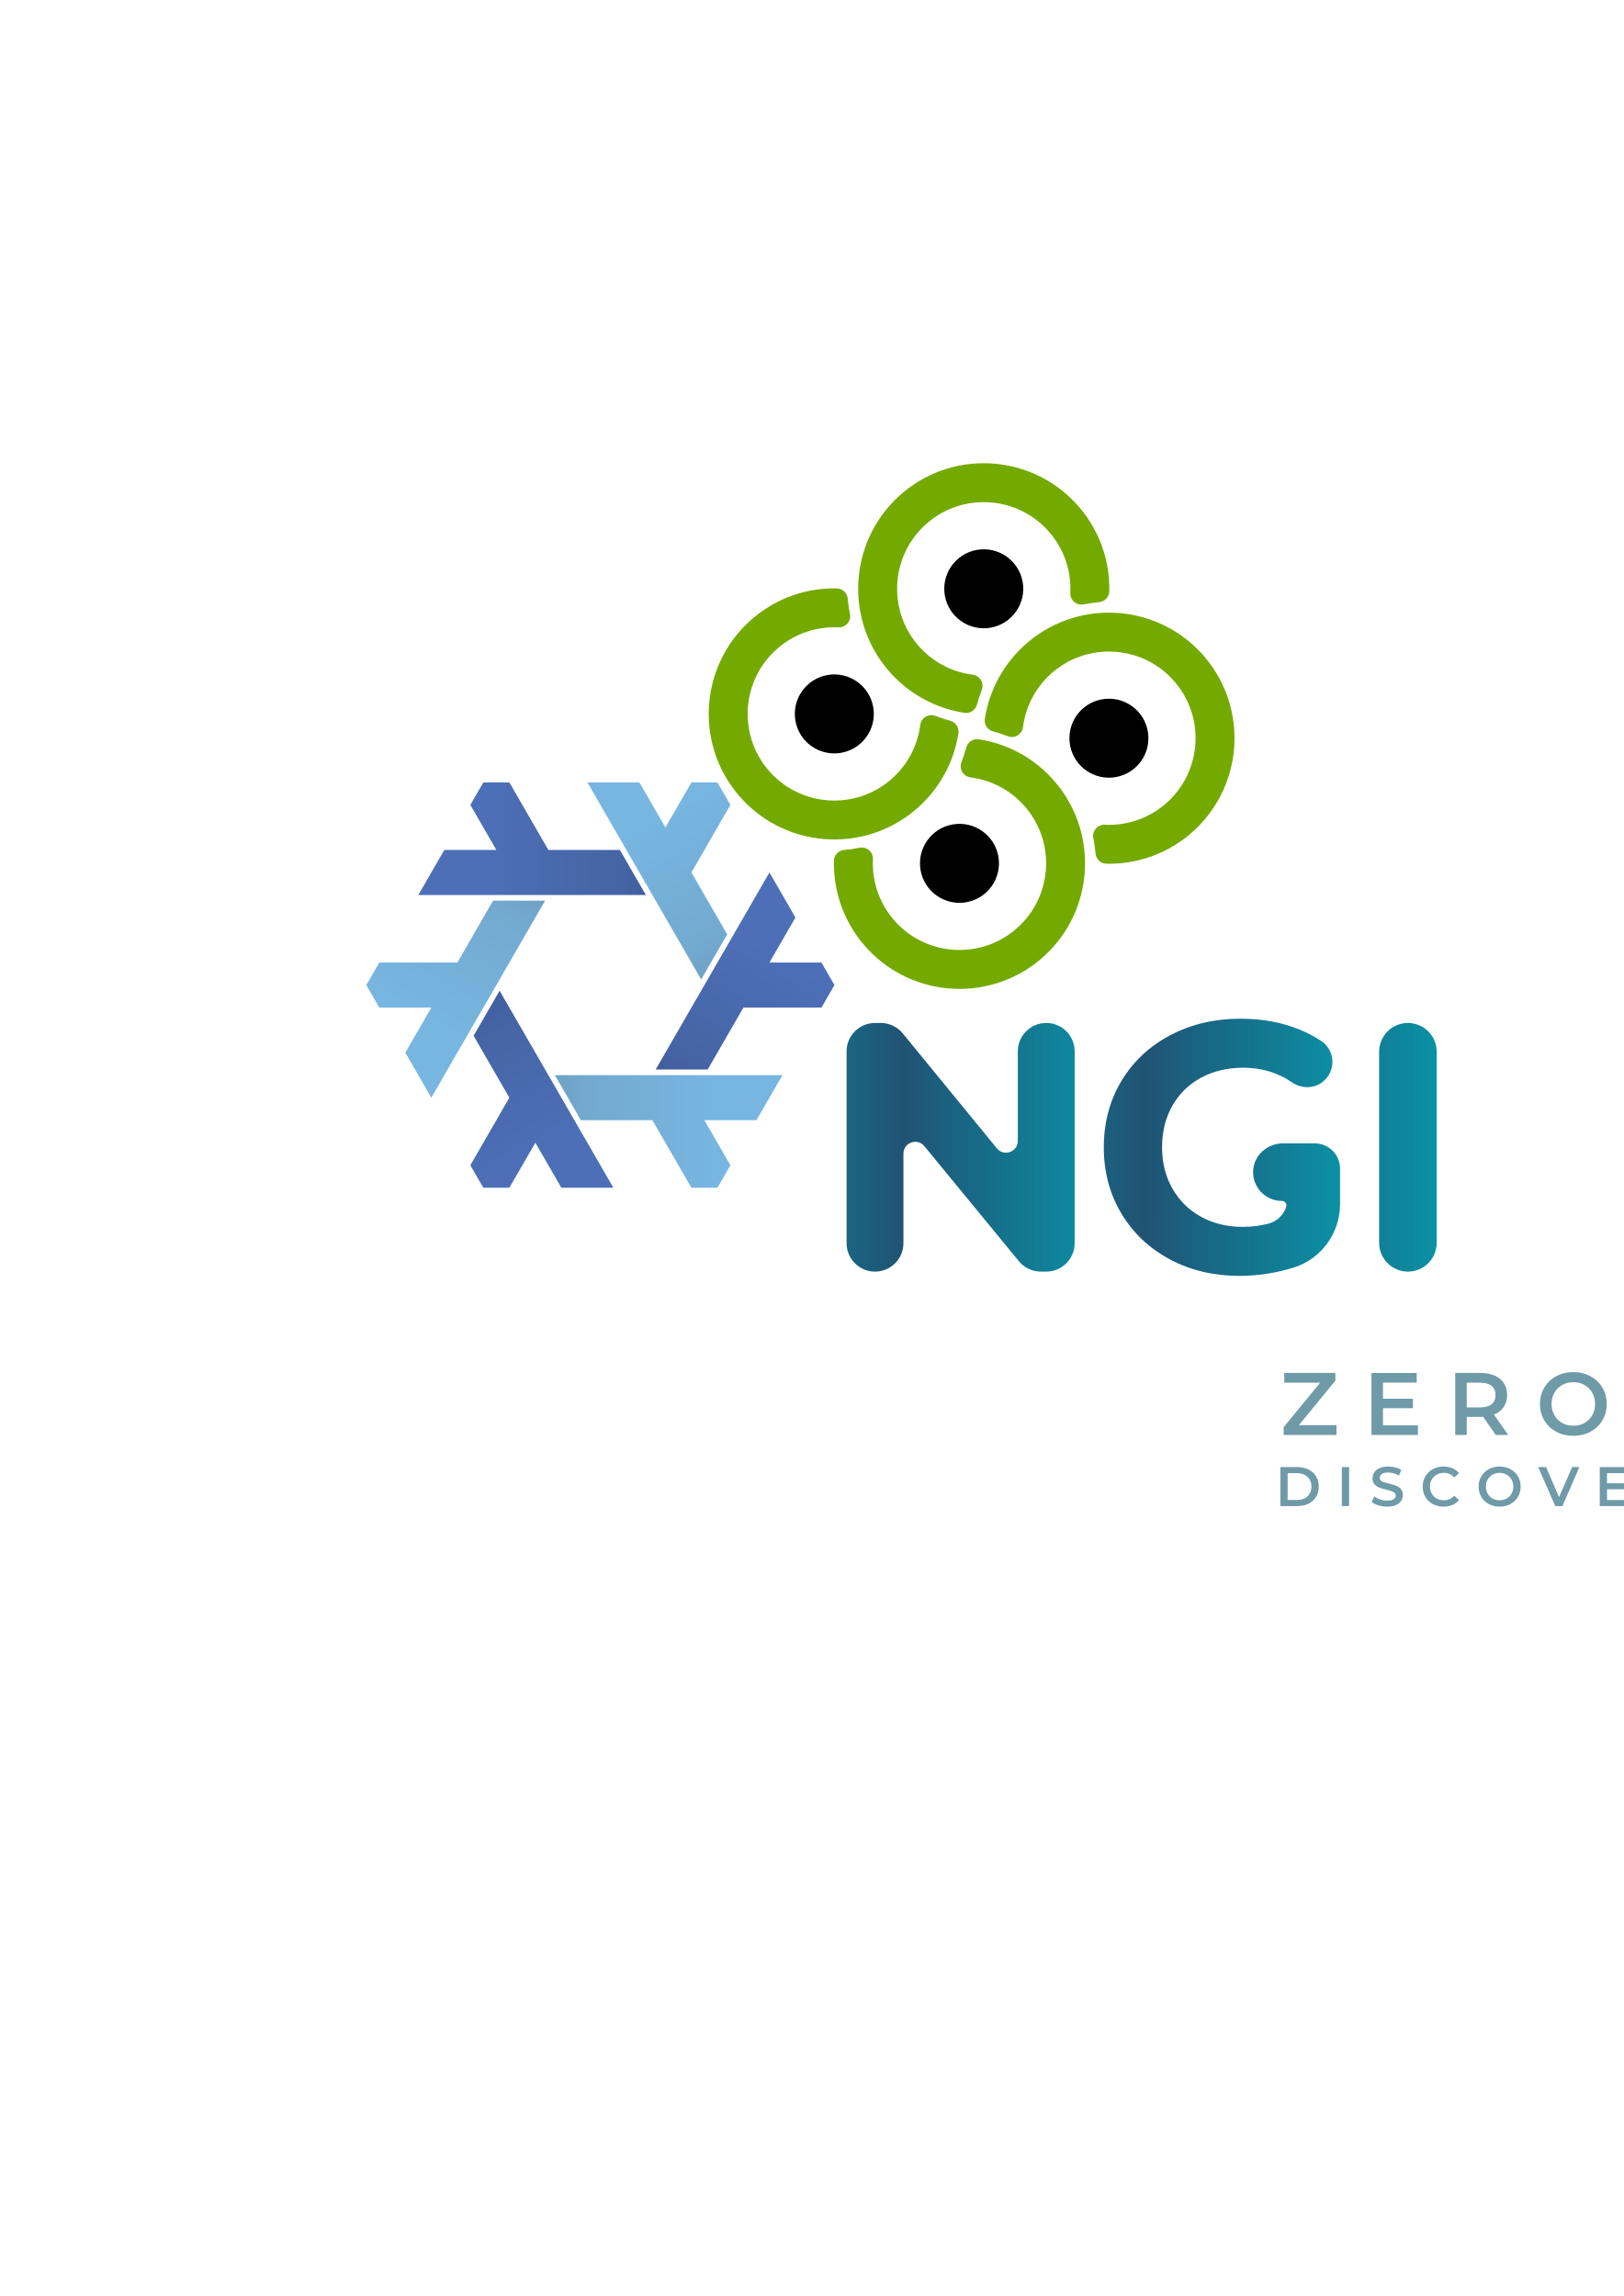
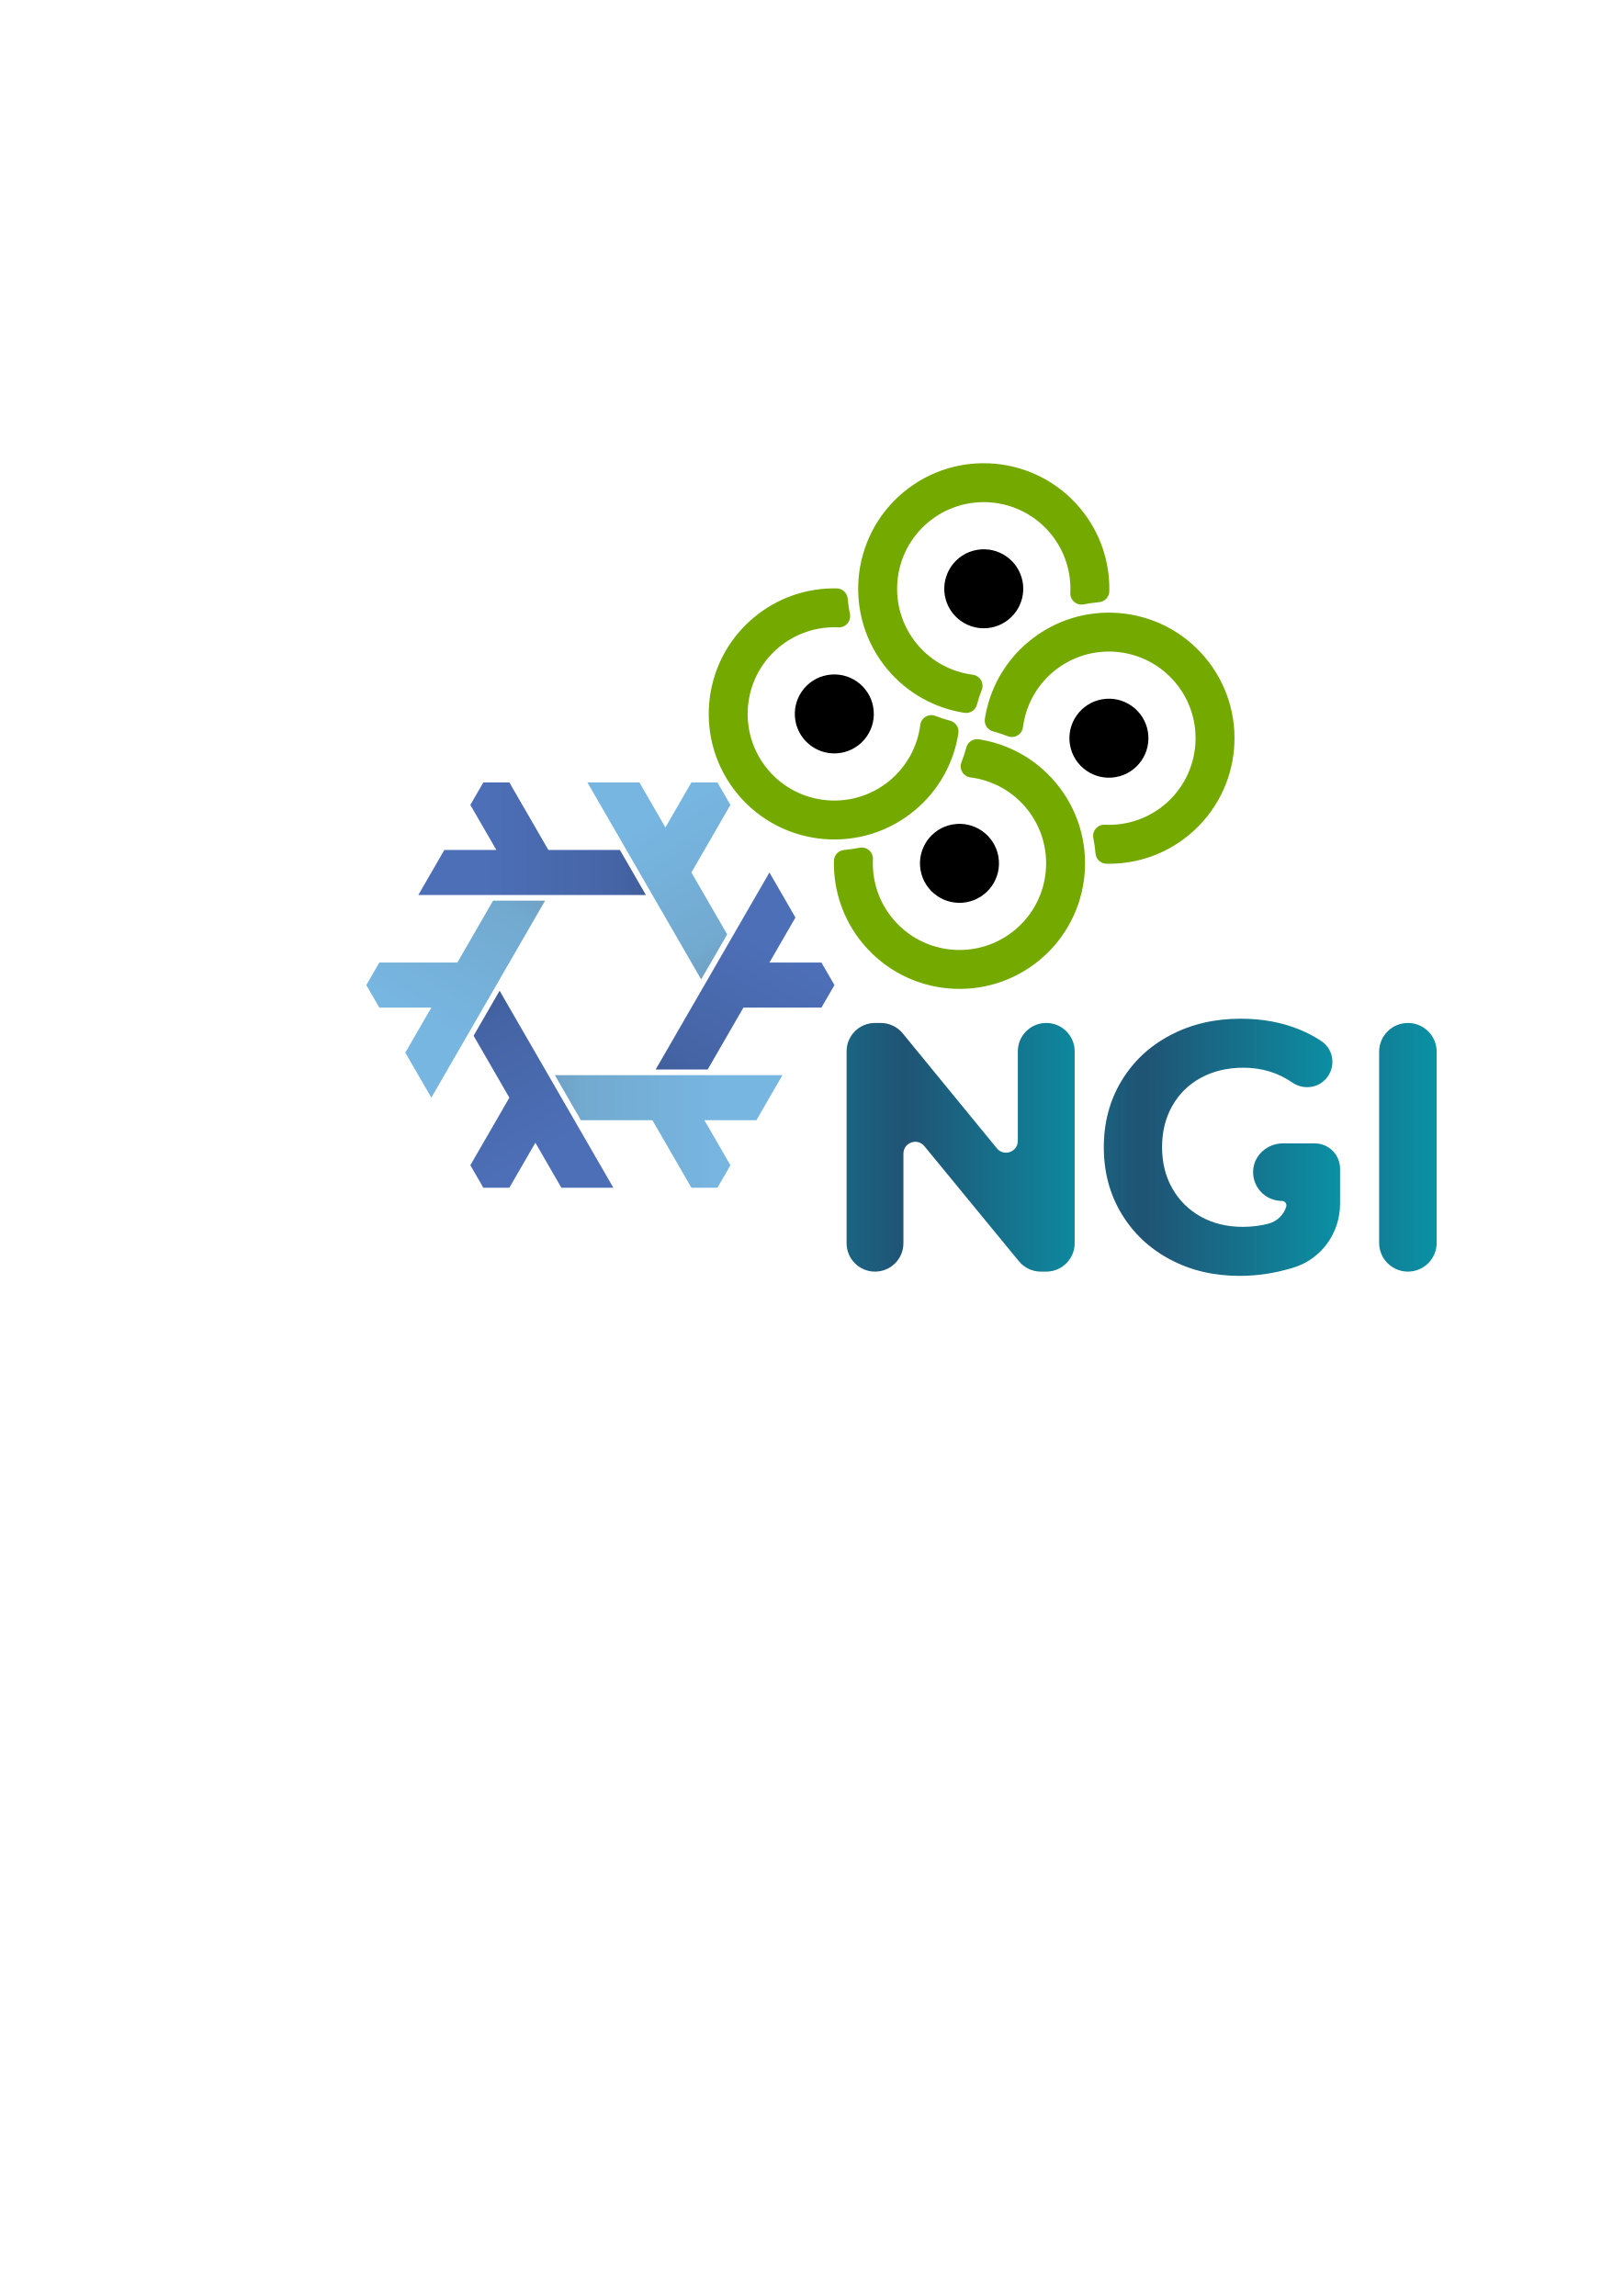
<svg xmlns="http://www.w3.org/2000/svg" xmlns:xlink="http://www.w3.org/1999/xlink" width="210mm" height="297mm" viewBox="0 0 210 297" version="1.1" id="svg1" xml:space="preserve">
  <defs id="defs1">
    <linearGradient x1="0" y1="0" x2="1" y2="0" gradientUnits="userSpaceOnUse" gradientTransform="matrix(-139.4551,-135.5219,-135.5219,139.4551,177.4727,131.7531)" spreadMethod="pad" id="linearGradient51">
      <stop style="stop-opacity:1;stop-color:#00afbc" offset="0" id="stop47" />
      <stop style="stop-opacity:1;stop-color:#205374" offset="1" id="stop49" />
    </linearGradient>
    <clipPath clipPathUnits="userSpaceOnUse" id="clipPath61">
      <path d="M 0,127.984 H 415.474 V 0 H 0 Z" id="path59" />
    </clipPath>
    <linearGradient gradientUnits="userSpaceOnUse" id="linear-gradient-2554fbbc168494bd92c970521b88236e" x1="-320" x2="128" y1="-554.256" y2="221.703">
      <stop offset="0%" stop-color="#3e5993" id="stop1" />
      <stop offset="25%" stop-color="#4564a5" id="stop2" />
      <stop offset="100%" stop-color="#4d6fb7" id="stop3" />
    </linearGradient>
    <linearGradient gradientUnits="userSpaceOnUse" id="linear-gradient-f683afeaafe0676dd2d738a2ab63a1d7" x1="-320" x2="128" y1="-554.256" y2="221.703">
      <stop offset="0%" stop-color="#6d9bbc" id="stop4" />
      <stop offset="25%" stop-color="#72a9cf" id="stop5" />
      <stop offset="100%" stop-color="#77b6e1" id="stop6" />
    </linearGradient>
    <linearGradient xlink:href="#linear-gradient-2554fbbc168494bd92c970521b88236e" id="linearGradient3" gradientUnits="userSpaceOnUse" x1="-320" y1="-554.256" x2="128" y2="221.703" />
    <linearGradient xlink:href="#linear-gradient-f683afeaafe0676dd2d738a2ab63a1d7" id="linearGradient4" gradientUnits="userSpaceOnUse" x1="-320" y1="-554.256" x2="128" y2="221.703" />
    <linearGradient xlink:href="#linear-gradient-2554fbbc168494bd92c970521b88236e" id="linearGradient5" gradientUnits="userSpaceOnUse" x1="-320" y1="-554.256" x2="128" y2="221.703" />
    <linearGradient xlink:href="#linear-gradient-f683afeaafe0676dd2d738a2ab63a1d7" id="linearGradient6" gradientUnits="userSpaceOnUse" x1="-320" y1="-554.256" x2="128" y2="221.703" />
    <linearGradient xlink:href="#linear-gradient-2554fbbc168494bd92c970521b88236e" id="linearGradient7" gradientUnits="userSpaceOnUse" x1="-320" y1="-554.256" x2="128" y2="221.703" />
    <linearGradient xlink:href="#linear-gradient-f683afeaafe0676dd2d738a2ab63a1d7" id="linearGradient8" gradientUnits="userSpaceOnUse" x1="-320" y1="-554.256" x2="128" y2="221.703" />
    <linearGradient id="linearGradient1">
      <stop style="stop-color:#205374;stop-opacity:1;" offset="0.498" id="stop1-5" />
      <stop style="stop-color:#00afbc;stop-opacity:1;" offset="1" id="stop2-6" />
    </linearGradient>
    <clipPath clipPathUnits="userSpaceOnUse" id="clipPath38">
      <path d="M 0,127.984 H 415.474 V 0 H 0 Z" id="path36" />
    </clipPath>
    <clipPath clipPathUnits="userSpaceOnUse" id="clipPath38-3">
      <path d="M 0,127.984 H 415.474 V 0 H 0 Z" id="path36-5" />
    </clipPath>
    <linearGradient xlink:href="#linearGradient1" id="linearGradient2" x1="32.116" y1="63.992" x2="183.374" y2="63.992" gradientUnits="userSpaceOnUse" spreadMethod="repeat" />
    <linearGradient xlink:href="#linearGradient1" id="linearGradient10" gradientUnits="userSpaceOnUse" x1="32.116" y1="63.992" x2="183.374" y2="63.992" spreadMethod="repeat" />
    <linearGradient xlink:href="#linearGradient1" id="linearGradient11" gradientUnits="userSpaceOnUse" x1="32.116" y1="63.992" x2="183.374" y2="63.992" spreadMethod="repeat" />
    <linearGradient xlink:href="#linearGradient1" id="linearGradient12" gradientUnits="userSpaceOnUse" x1="32.116" y1="63.992" x2="183.374" y2="63.992" spreadMethod="repeat" />
    <linearGradient xlink:href="#linearGradient1" id="linearGradient13" gradientUnits="userSpaceOnUse" x1="32.116" y1="63.992" x2="183.374" y2="63.992" spreadMethod="repeat" />
    <linearGradient xlink:href="#linearGradient1" id="linearGradient14" gradientUnits="userSpaceOnUse" x1="32.116" y1="63.992" x2="183.374" y2="63.992" spreadMethod="repeat" />
    <linearGradient xlink:href="#linearGradient1" id="linearGradient15" gradientUnits="userSpaceOnUse" x1="32.116" y1="63.992" x2="183.374" y2="63.992" spreadMethod="repeat" />
    <linearGradient xlink:href="#linearGradient1" id="linearGradient16" gradientUnits="userSpaceOnUse" x1="32.116" y1="63.992" x2="183.374" y2="63.992" spreadMethod="repeat" />
  </defs>
  <g id="layer1">
    <g id="g33" transform="matrix(0.3527778,0,0,-0.3527778,99.16147,172.7834)">
      <g id="g10-2" transform="matrix(3.333333,0,0,3.333333,-74.00937,-371.4834)">
        <g id="g1019" transform="translate(-6.660274,2.330697)">
          <g id="g32-7" transform="matrix(0.4290862,0,0,0.4290862,23.86742,102.385)" style="fill:url(#linearGradient2)">
            <g id="g34-0" clip-path="url(#clipPath38-3)" style="fill:url(#linearGradient16)">
              <g id="g40-9" transform="translate(175.9982,95.8645)" style="fill:url(#linearGradient11)">
                <path d="m 0,0 v 0 c 4.074,0 7.376,-3.302 7.376,-7.376 v -48.993 c 0,-4.074 -3.302,-7.376 -7.376,-7.376 -4.074,0 -7.376,3.302 -7.376,7.376 V -7.376 C -7.376,-3.302 -4.074,0 0,0" style="fill:url(#linearGradient10);fill-opacity:1;fill-rule:nonzero;stroke:none" id="path42-3" />
              </g>
              <g id="g44-6" transform="translate(152.1193,64.9934)" style="fill:url(#linearGradient13)">
                <path d="M 0,0 H -0.506 C -0.57,0 -0.633,-0.008 -0.698,-0.01 -0.762,-0.008 -0.825,0 -0.89,0 h -7.283 c -3.929,0 -7.359,-2.965 -7.613,-6.885 -0.278,-4.296 3.124,-7.867 7.361,-7.867 0.776,0 1.343,-0.754 1.111,-1.494 -0.658,-2.088 -2.341,-3.751 -4.547,-4.333 -2.074,-0.547 -4.276,-0.821 -6.605,-0.821 -4.007,0 -7.574,0.865 -10.7,2.595 -3.127,1.73 -5.57,4.144 -7.331,7.24 -1.761,3.096 -2.641,6.617 -2.641,10.564 0,4.006 0.88,7.558 2.641,10.654 1.761,3.097 4.219,5.493 7.377,7.195 3.156,1.698 6.768,2.549 10.836,2.549 4.681,0 8.865,-1.269 12.55,-3.807 2.341,-1.612 5.524,-1.588 7.757,0.171 3.48,2.741 3.289,8.045 -0.315,10.452 -1.7,1.136 -3.538,2.112 -5.512,2.928 -4.553,1.881 -9.623,2.823 -15.208,2.823 -6.679,0 -12.69,-1.412 -18.03,-4.235 -5.344,-2.822 -9.517,-6.738 -12.522,-11.747 -3.005,-5.008 -4.508,-10.67 -4.508,-16.983 0,-6.315 1.503,-11.975 4.508,-16.984 3.005,-5.009 7.148,-8.924 12.43,-11.747 5.282,-2.824 11.231,-4.235 17.849,-4.235 4.613,0 9.197,0.699 13.751,2.095 0.045,0.014 0.091,0.028 0.136,0.042 7.104,2.202 11.884,8.86 11.884,16.297 v 9.047 C 6.486,-2.904 3.583,0 0,0" style="fill:url(#linearGradient12);fill-opacity:1;fill-rule:nonzero;stroke:none" id="path46-0" />
              </g>
              <g id="g48-6" transform="translate(90.5807,88.5798)" style="fill:url(#linearGradient15)">
                <path d="m 0,0 v -49.176 c 0,-4.023 -3.262,-7.285 -7.286,-7.285 h -1.381 c -2.181,0 -4.247,0.977 -5.631,2.662 l -24.229,29.505 c -1.804,2.197 -5.368,0.921 -5.368,-1.922 v -22.96 c 0,-4.023 -3.261,-7.285 -7.285,-7.285 -4.023,0 -7.285,3.262 -7.285,7.285 V 0 c 0,4.024 3.262,7.285 7.285,7.285 h 1.468 c 2.184,0 4.253,-0.979 5.636,-2.669 l 24.135,-29.475 c 1.802,-2.202 5.37,-0.927 5.37,1.918 V 0 c 0,4.024 3.261,7.285 7.285,7.285 C -3.262,7.285 0,4.024 0,0" style="fill:url(#linearGradient14);fill-opacity:1;fill-rule:nonzero;stroke:none" id="path50-2" />
              </g>
            </g>
          </g>
-           <g aria-label="Z E R O" transform="matrix(0.3066031,0,0,-0.3066031,11.34506,79.17295)" id="text56" style="font-variant:normal;font-weight:600;font-stretch:normal;font-size:31.76px;font-family:'Montserrat SemiBold';-inkscape-font-specification:Montserrat-SemiBold;font-variant-ligatures:normal;font-variant-caps:normal;font-variant-numeric:normal;font-feature-settings:normal;text-align:start;writing-mode:lr-tb;text-anchor:start;fill:#6f9aa8;fill-opacity:1;fill-rule:nonzero;stroke:none">
-             <path d="m 261.117,-81.529 -13.085,15.975 h 13.498 v 3.494 H 242.57 v -2.763 l 13.085,-15.975 h -12.863 v -3.494 h 18.326 z" id="path963" />
-             <path d="m 278.204,-71.651 v 6.13 h 12.545 v 3.462 h -16.674 v -22.232 h 16.229 v 3.462 h -12.101 v 5.78 h 10.735 v 3.398 z" id="path965" />
-             <path d="m 323.113,-62.06 h -4.446 l -4.542,-6.511 q -0.286,0.032 -0.858,0.032 h -5.018 v 6.479 h -4.129 v -22.232 h 9.147 q 2.89,0 5.018,0.953 2.16,0.953 3.303,2.731 1.143,1.779 1.143,4.224 0,2.509 -1.239,4.319 -1.207,1.81 -3.494,2.7 z m -4.542,-14.324 q 0,-2.128 -1.397,-3.271 -1.397,-1.143 -4.097,-1.143 h -4.828 v 8.861 h 4.828 q 2.7,0 4.097,-1.143 1.397,-1.175 1.397,-3.303 z" id="path967" />
-             <path d="m 346.488,-61.742 q -3.398,0 -6.13,-1.461 -2.731,-1.493 -4.288,-4.097 -1.556,-2.636 -1.556,-5.876 0,-3.24 1.556,-5.844 1.556,-2.636 4.288,-4.097 2.731,-1.493 6.13,-1.493 3.398,0 6.13,1.493 2.731,1.461 4.288,4.065 1.556,2.604 1.556,5.876 0,3.271 -1.556,5.876 -1.556,2.604 -4.288,4.097 -2.731,1.461 -6.13,1.461 z m 0,-3.621 q 2.223,0 4.002,-0.985 1.779,-1.016 2.795,-2.795 1.016,-1.81 1.016,-4.034 0,-2.223 -1.016,-4.002 -1.016,-1.81 -2.795,-2.795 -1.779,-1.016 -4.002,-1.016 -2.223,0 -4.002,1.016 -1.779,0.985 -2.795,2.795 -1.016,1.779 -1.016,4.002 0,2.223 1.016,4.034 1.016,1.779 2.795,2.795 1.779,0.985 4.002,0.985 z" id="path969" />
-           </g>
-           <g aria-label="D I S C O V E R Y" transform="matrix(0.3066031,0,0,-0.3066031,11.34506,79.17295)" id="text56-9" style="font-style:normal;font-variant:normal;font-weight:bold;font-stretch:normal;font-size:20px;font-family:'Montserrat SemiBold';-inkscape-font-specification:'Montserrat SemiBold, Bold';font-variant-ligatures:normal;font-variant-caps:normal;font-variant-numeric:normal;font-feature-settings:normal;text-align:start;writing-mode:lr-tb;text-anchor:start;fill:#6f9aa8;fill-opacity:1;fill-rule:nonzero;stroke:none;stroke-width:1">
-             <path d="m 241.406,-36.531 v -14 h 6.12 q 2.24,0 3.98,0.88 1.74,0.86 2.7,2.46 0.96,1.58 0.96,3.66 0,2.08 -0.96,3.68 -0.96,1.58 -2.7,2.46 -1.74,0.86 -3.98,0.86 z m 6,-2.2 q 1.54,0 2.7,-0.58 1.18,-0.6 1.8,-1.68 0.64,-1.1 0.64,-2.54 0,-1.44 -0.64,-2.52 -0.62,-1.1 -1.8,-1.68 -1.16,-0.6 -2.7,-0.6 h -3.4 v 9.6 z" id="path972" />
-             <path d="m 266.046,-36.531 h -2.6 v -14 h 2.6 z" id="path974" />
-             <path d="m 279.686,-36.331 q -1.62,0 -3.14,-0.46 -1.5,-0.46 -2.38,-1.22 l 0.9,-2.02 q 0.86,0.68 2.1,1.12 1.26,0.42 2.52,0.42 1.56,0 2.32,-0.5 0.78,-0.5 0.78,-1.32 0,-0.6 -0.44,-0.98 -0.42,-0.4 -1.08,-0.62 -0.66,-0.22 -1.8,-0.5 -1.6,-0.38 -2.6,-0.76 -0.98,-0.38 -1.7,-1.18 -0.7,-0.82 -0.7,-2.2 0,-1.16 0.62,-2.1 0.64,-0.96 1.9,-1.52 1.28,-0.56 3.12,-0.56 1.28,0 2.52,0.32 1.24,0.32 2.14,0.92 l -0.82,2.02 q -0.92,-0.54 -1.92,-0.82 -1,-0.28 -1.94,-0.28 -1.54,0 -2.3,0.52 -0.74,0.52 -0.74,1.38 0,0.6 0.42,0.98 0.44,0.38 1.1,0.6 0.66,0.22 1.8,0.5 1.56,0.36 2.56,0.76 1,0.38 1.7,1.18 0.72,0.8 0.72,2.16 0,1.16 -0.64,2.1 -0.62,0.94 -1.9,1.5 -1.28,0.56 -3.12,0.56 z" id="path976" />
-             <path d="m 299.926,-36.331 q -2.12,0 -3.84,-0.92 -1.7,-0.94 -2.68,-2.58 -0.96,-1.64 -0.96,-3.7 0,-2.06 0.98,-3.7 0.98,-1.64 2.68,-2.56 1.72,-0.94 3.84,-0.94 1.72,0 3.14,0.6 1.42,0.6 2.4,1.74 l -1.68,1.58 q -1.52,-1.64 -3.74,-1.64 -1.44,0 -2.58,0.64 -1.14,0.62 -1.78,1.74 -0.64,1.12 -0.64,2.54 0,1.42 0.64,2.54 0.64,1.12 1.78,1.76 1.14,0.62 2.58,0.62 2.22,0 3.74,-1.66 l 1.68,1.6 q -0.98,1.14 -2.42,1.74 -1.42,0.6 -3.14,0.6 z" id="path978" />
-             <path d="m 320.046,-36.331 q -2.14,0 -3.86,-0.92 -1.72,-0.94 -2.7,-2.58 -0.98,-1.66 -0.98,-3.7 0,-2.04 0.98,-3.68 0.98,-1.66 2.7,-2.58 1.72,-0.94 3.86,-0.94 2.14,0 3.86,0.94 1.72,0.92 2.7,2.56 0.98,1.64 0.98,3.7 0,2.06 -0.98,3.7 -0.98,1.64 -2.7,2.58 -1.72,0.92 -3.86,0.92 z m 0,-2.28 q 1.4,0 2.52,-0.62 1.12,-0.64 1.76,-1.76 0.64,-1.14 0.64,-2.54 0,-1.4 -0.64,-2.52 -0.64,-1.14 -1.76,-1.76 -1.12,-0.64 -2.52,-0.64 -1.4,0 -2.52,0.64 -1.12,0.62 -1.76,1.76 -0.64,1.12 -0.64,2.52 0,1.4 0.64,2.54 0.64,1.12 1.76,1.76 1.12,0.62 2.52,0.62 z" id="path980" />
-             <path d="m 341.365,-39.731 4.7,-10.8 h 2.6 l -6.1,14 h -2.56 l -6.12,-14 h 2.82 z" id="path982" />
-             <path d="m 358.565,-42.571 v 3.86 h 7.9 v 2.18 h -10.5 v -14 h 10.22 v 2.18 h -7.62 v 3.64 h 6.76 v 2.14 z" id="path984" />
-             <path d="m 386.845,-36.531 h -2.8 l -2.86,-4.1 q -0.18,0.02 -0.54,0.02 h -3.16 v 4.08 h -2.6 v -14 h 5.76 q 1.82,0 3.16,0.6 1.36,0.6 2.08,1.72 0.72,1.12 0.72,2.66 0,1.58 -0.78,2.72 -0.76,1.14 -2.2,1.7 z m -2.86,-9.02 q 0,-1.34 -0.88,-2.06 -0.88,-0.72 -2.58,-0.72 h -3.04 v 5.58 h 3.04 q 1.7,0 2.58,-0.72 0.88,-0.74 0.88,-2.08 z" id="path986" />
-             <path d="m 403.985,-50.531 h 2.56 l -5.48,9.06 v 4.94 h -2.6 v -4.9 l -5.5,-9.1 h 2.78 l 4.1,6.82 z" id="path988" />
-           </g>
        </g>
      </g>
    </g>
    <g style="clip-rule:evenodd;fill-rule:evenodd;stroke-linejoin:round;stroke-miterlimit:2" id="g1" transform="matrix(0.1641378,0,0,0.1641378,27.24433,111.0499)">
      <g id="g25">
        <g id="g9" transform="translate(392.4702,-311.5061)">
          <g id="g2">
            <path d="m 211.345,190.214 c -1.137,4.372 -5.39,7.182 -9.858,6.513 -22.854,-3.548 -44.571,-15.066 -60.591,-34.158 -35.111,-41.843 -29.645,-104.32 12.199,-139.431 41.843,-35.111 104.32,-29.645 139.431,12.198 16.02,19.092 23.592,42.479 23.117,65.603 -0.117,4.516 -3.623,8.215 -8.126,8.575 -4.029,0.353 -8.046,0.928 -12.032,1.727 -2.662,0.545 -5.427,-0.168 -7.494,-1.933 -2.066,-1.764 -3.204,-4.383 -3.084,-7.098 0.798,-16.564 -4.394,-33.46 -15.884,-47.152 -24.226,-28.872 -67.335,-32.644 -96.207,-8.418 -28.872,24.227 -32.644,67.336 -8.417,96.208 11.489,13.693 27.226,21.74 43.677,23.832 2.694,0.353 5.075,1.928 6.454,4.269 1.378,2.341 1.6,5.187 0.602,7.714 -1.477,3.787 -2.741,7.643 -3.787,11.551 z" style="fill:#74aa00" id="path1" />
            <path d="m 211.306,68.301 c 16.918,-2.983 33.074,8.33 36.057,25.247 2.983,16.917 -8.33,33.074 -25.247,36.057 -16.918,2.983 -33.074,-8.33 -36.057,-25.248 -2.983,-16.917 8.33,-33.073 25.247,-36.056 z" id="path2" />
          </g>
          <g id="g4">
            <path d="m 224.072,211.345 c -4.372,-1.137 -7.183,-5.39 -6.513,-9.858 3.547,-22.854 15.066,-44.571 34.158,-60.591 41.843,-35.111 104.32,-29.645 139.431,12.199 35.111,41.843 29.645,104.32 -12.199,139.431 -19.091,16.02 -42.479,23.592 -65.602,23.117 -4.516,-0.117 -8.216,-3.623 -8.576,-8.126 -0.352,-4.029 -0.927,-8.046 -1.726,-12.032 -0.545,-2.662 0.168,-5.427 1.933,-7.494 1.764,-2.066 4.383,-3.204 7.098,-3.084 16.564,0.798 33.459,-4.394 47.152,-15.884 28.872,-24.226 32.644,-67.335 8.417,-96.207 -24.226,-28.872 -67.335,-32.644 -96.207,-8.417 -13.693,11.489 -21.74,27.226 -23.833,43.677 -0.352,2.694 -1.927,5.075 -4.268,6.454 -2.342,1.378 -5.188,1.6 -7.714,0.602 -3.787,-1.477 -7.644,-2.741 -11.551,-3.787 z" style="fill:#74aa00" id="path3" />
            <path d="m 345.985,211.306 c 2.983,16.918 -8.33,33.074 -25.247,36.057 -16.918,2.983 -33.074,-8.33 -36.057,-25.247 -2.983,-16.918 8.33,-33.074 25.247,-36.057 16.918,-2.983 33.074,8.33 36.057,25.247 z" id="path4" />
          </g>
          <g id="g6">
            <path d="m 202.941,224.072 c 1.136,-4.372 5.389,-7.183 9.857,-6.513 22.855,3.547 44.572,15.066 60.592,34.158 35.11,41.843 29.644,104.32 -12.199,139.431 -41.843,35.111 -104.32,29.645 -139.431,-12.199 -16.02,-19.091 -23.593,-42.479 -23.117,-65.602 0.117,-4.516 3.622,-8.216 8.126,-8.576 4.029,-0.352 8.046,-0.927 12.032,-1.726 2.662,-0.545 5.427,0.168 7.493,1.933 2.067,1.764 3.205,4.383 3.084,7.098 -0.798,16.564 4.395,33.459 15.884,47.152 24.227,28.872 67.336,32.644 96.208,8.417 28.872,-24.226 32.643,-67.335 8.417,-96.207 -11.49,-13.693 -27.227,-21.74 -43.678,-23.833 -2.694,-0.352 -5.075,-1.927 -6.453,-4.268 -1.379,-2.342 -1.601,-5.188 -0.602,-7.714 1.477,-3.787 2.741,-7.644 3.787,-11.551 z" style="fill:#74aa00" id="path5" />
            <path d="m 202.979,345.985 c -16.917,2.983 -33.073,-8.33 -36.056,-25.247 -2.983,-16.918 8.329,-33.074 25.247,-36.057 16.917,-2.983 33.074,8.33 36.057,25.247 2.983,16.918 -8.33,33.074 -25.248,36.057 z" id="path6" />
          </g>
          <g id="g8">
            <path d="m 190.214,202.941 c 4.372,1.136 7.182,5.389 6.513,9.857 -3.548,22.855 -15.066,44.572 -34.158,60.592 C 120.726,308.5 58.249,303.034 23.138,261.191 -11.973,219.348 -6.507,156.871 35.336,121.76 54.428,105.74 77.815,98.167 100.939,98.643 c 4.516,0.117 8.215,3.622 8.575,8.126 0.353,4.029 0.928,8.046 1.727,12.032 0.545,2.662 -0.168,5.427 -1.933,7.493 -1.764,2.067 -4.383,3.205 -7.098,3.084 -16.564,-0.798 -33.46,4.395 -47.152,15.884 -28.872,24.227 -32.644,67.336 -8.418,96.208 24.227,28.872 67.336,32.643 96.208,8.417 13.693,-11.49 21.74,-27.227 23.832,-43.678 0.353,-2.694 1.928,-5.075 4.269,-6.453 2.341,-1.379 5.187,-1.601 7.714,-0.602 3.787,1.477 7.643,2.741 11.551,3.787 z" style="fill:#74aa00" id="path7" />
            <path d="m 68.301,202.979 c -2.983,-16.917 8.33,-33.073 25.247,-36.056 16.917,-2.983 33.074,8.329 36.057,25.247 2.983,16.917 -8.33,33.074 -25.248,36.057 -16.917,2.983 -33.073,-8.33 -36.056,-25.248 z" id="path8" />
          </g>
        </g>
        <g id="g24" />
      </g>
    </g>
    <g id="g3" transform="matrix(0.02627951,0,0,0.02627951,-0.1136878,155.3878)">
      <g id="g10">
        <polygon fill="url(#linear-gradient-2554fbbc168494bd92c970521b88236e)" points="-304,-304.841 -176,-526.543 384,443.405 128,443.405 -4.0726089e-14,221.702 -128,443.405 -256,443.405 -320,332.554 -128,0 " transform="translate(2639.108,-509.8064)" id="polygon6" style="fill:url(#linearGradient3)" />
        <polygon fill="url(#linear-gradient-f683afeaafe0676dd2d738a2ab63a1d7)" points="-304,-304.841 -176,-526.543 384,443.405 128,443.405 -4.0726089e-14,221.702 -128,443.405 -256,443.405 -320,332.554 -128,0 " transform="rotate(60,2081.059,1476.375)" id="polygon7" style="fill:url(#linearGradient4)" />
        <polygon fill="url(#linear-gradient-2554fbbc168494bd92c970521b88236e)" points="-304,-304.841 -176,-526.543 384,443.405 128,443.405 -4.0726089e-14,221.702 -128,443.405 -256,443.405 -320,332.554 -128,0 " transform="rotate(120,1786.722,-47.31471)" id="polygon8" style="fill:url(#linearGradient5)" />
        <polygon fill="url(#linear-gradient-f683afeaafe0676dd2d738a2ab63a1d7)" points="-304,-304.841 -176,-526.543 384,443.405 128,443.405 -4.0726089e-14,221.702 -128,443.405 -256,443.405 -320,332.554 -128,0 " transform="rotate(180,1639.554,-809.1595)" id="polygon9" style="fill:url(#linearGradient6)" />
        <polygon fill="url(#linear-gradient-2554fbbc168494bd92c970521b88236e)" points="-304,-304.841 -176,-526.543 384,443.405 128,443.405 -4.0726089e-14,221.702 -128,443.405 -256,443.405 -320,332.554 -128,0 " transform="rotate(-120,1492.385,-1571.004)" id="polygon10" style="fill:url(#linearGradient7)" />
        <polygon fill="url(#linear-gradient-f683afeaafe0676dd2d738a2ab63a1d7)" points="-304,-304.841 -176,-526.543 384,443.405 128,443.405 -4.0726089e-14,221.702 -128,443.405 -256,443.405 -320,332.554 -128,0 " transform="rotate(-60,1198.049,-3094.694)" id="polygon11" style="fill:url(#linearGradient8)" />
      </g>
    </g>
  </g>
</svg>
